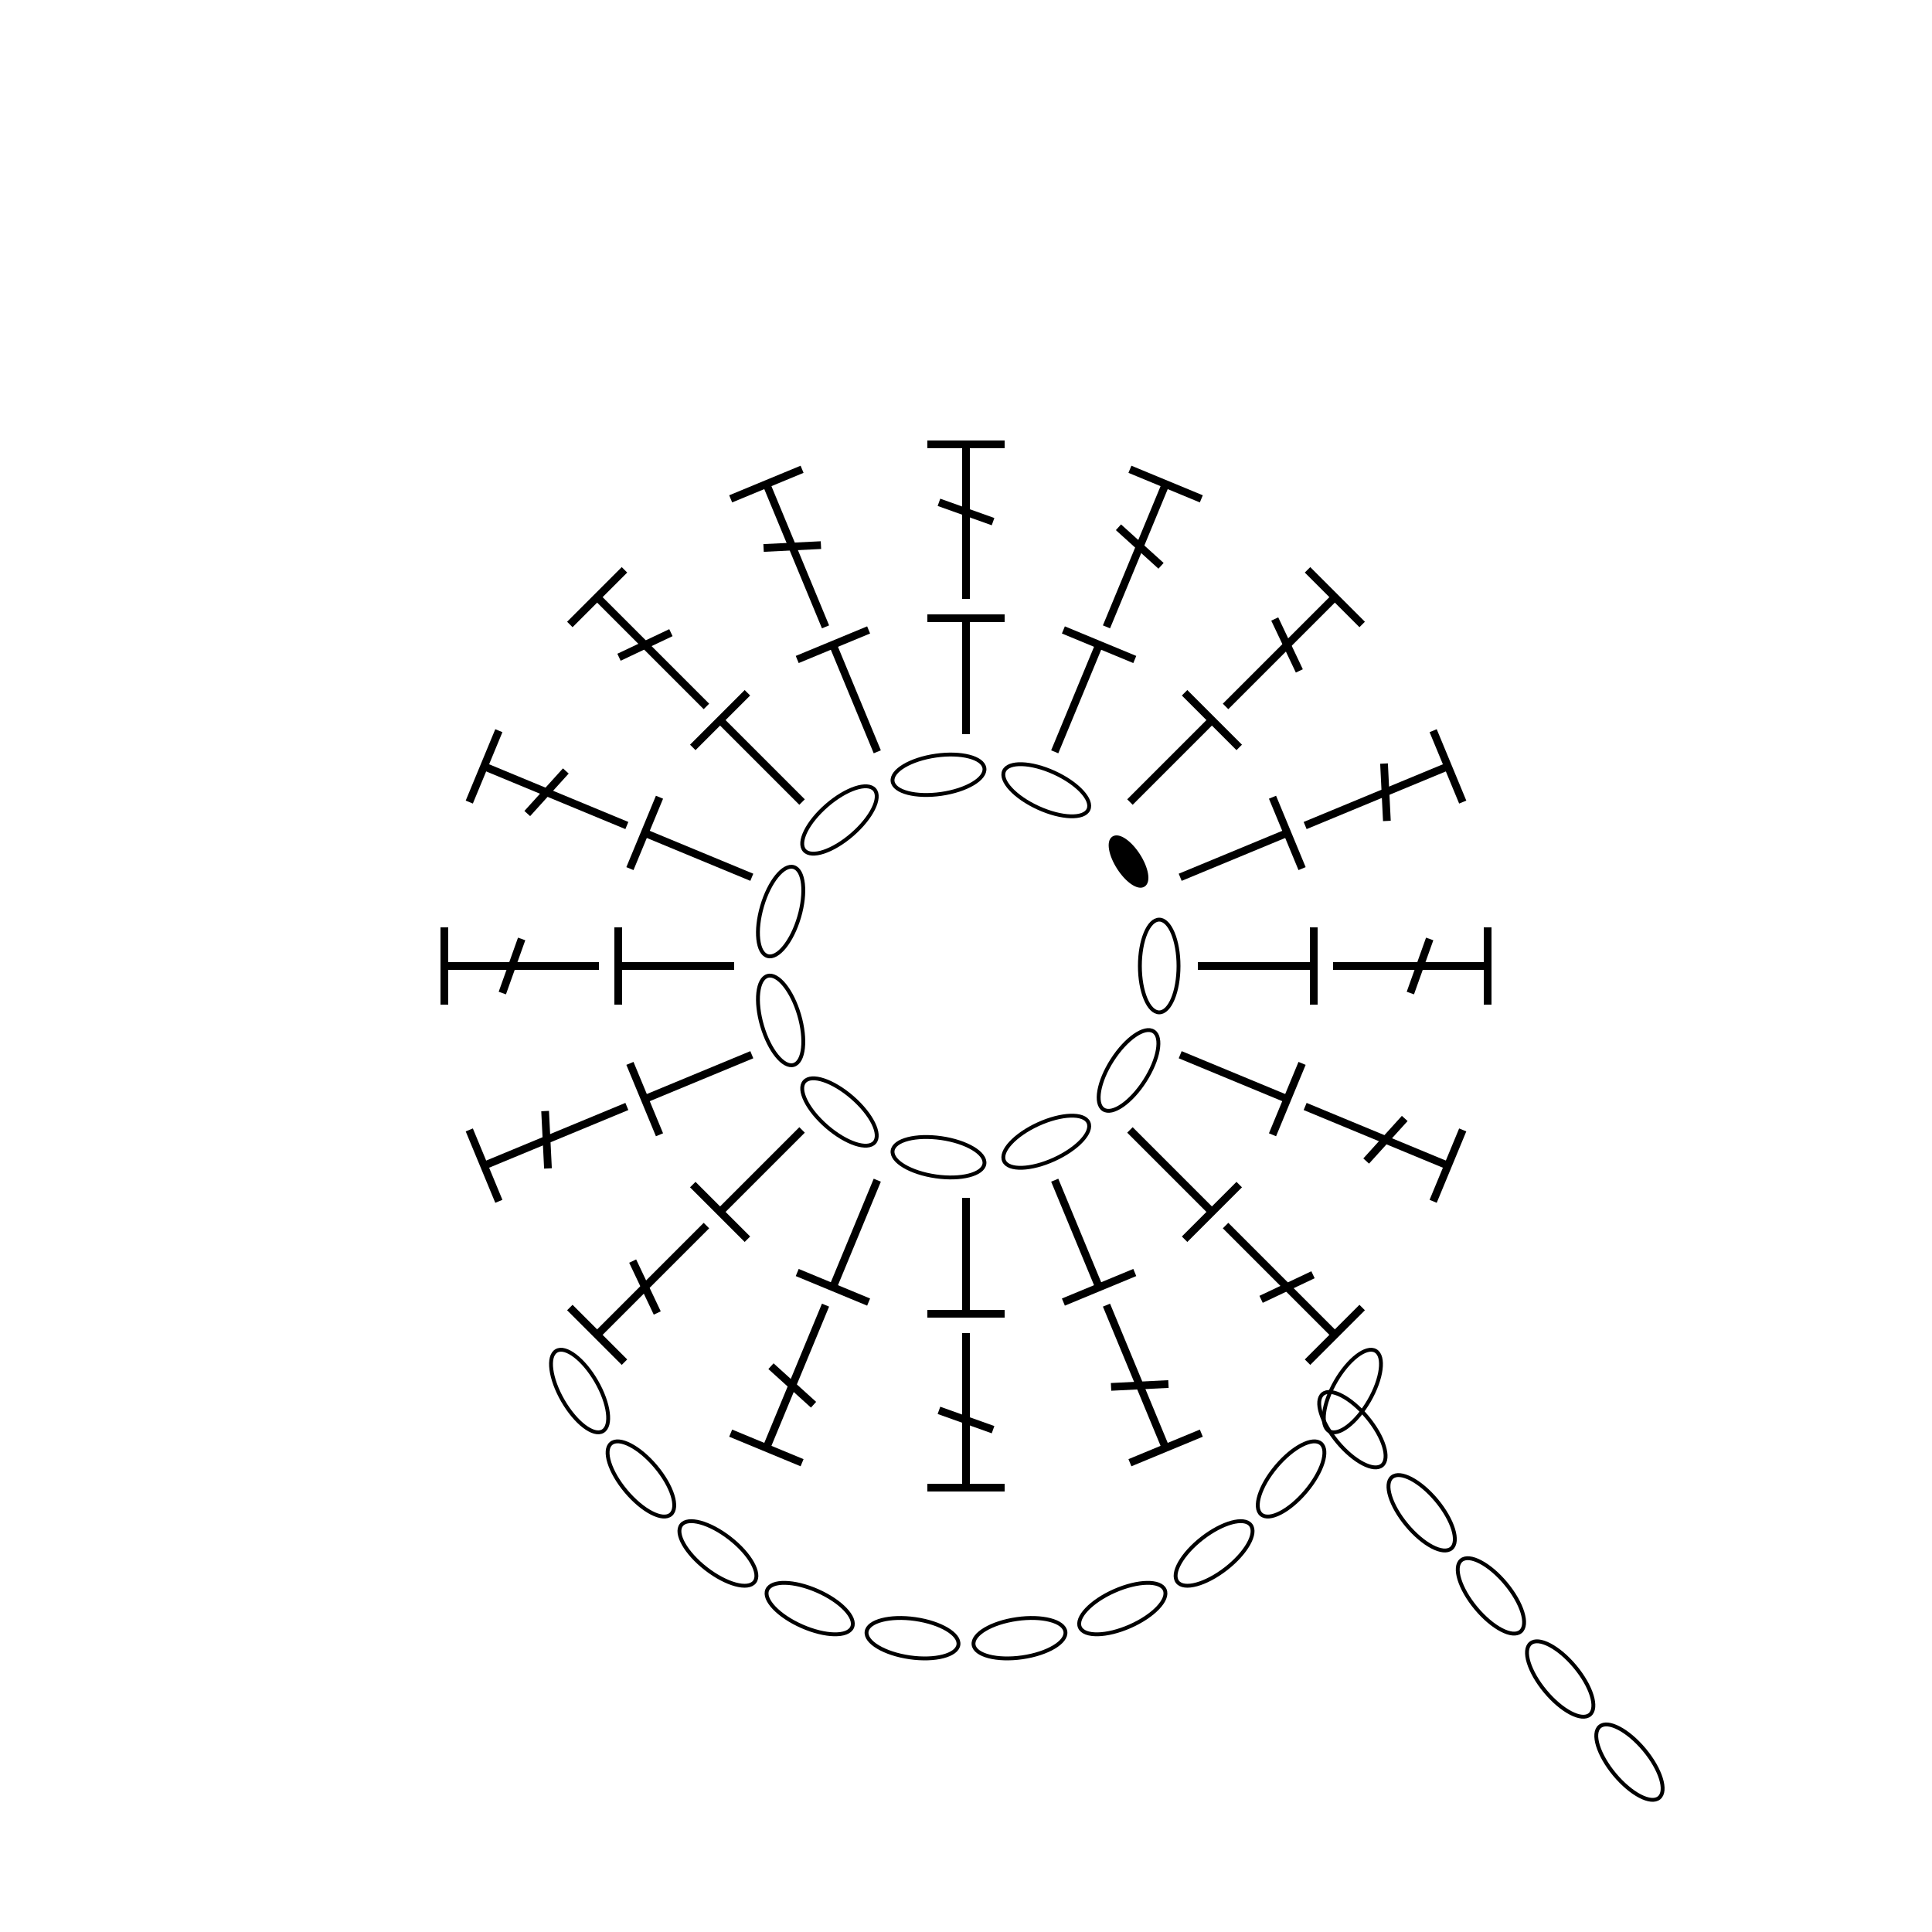
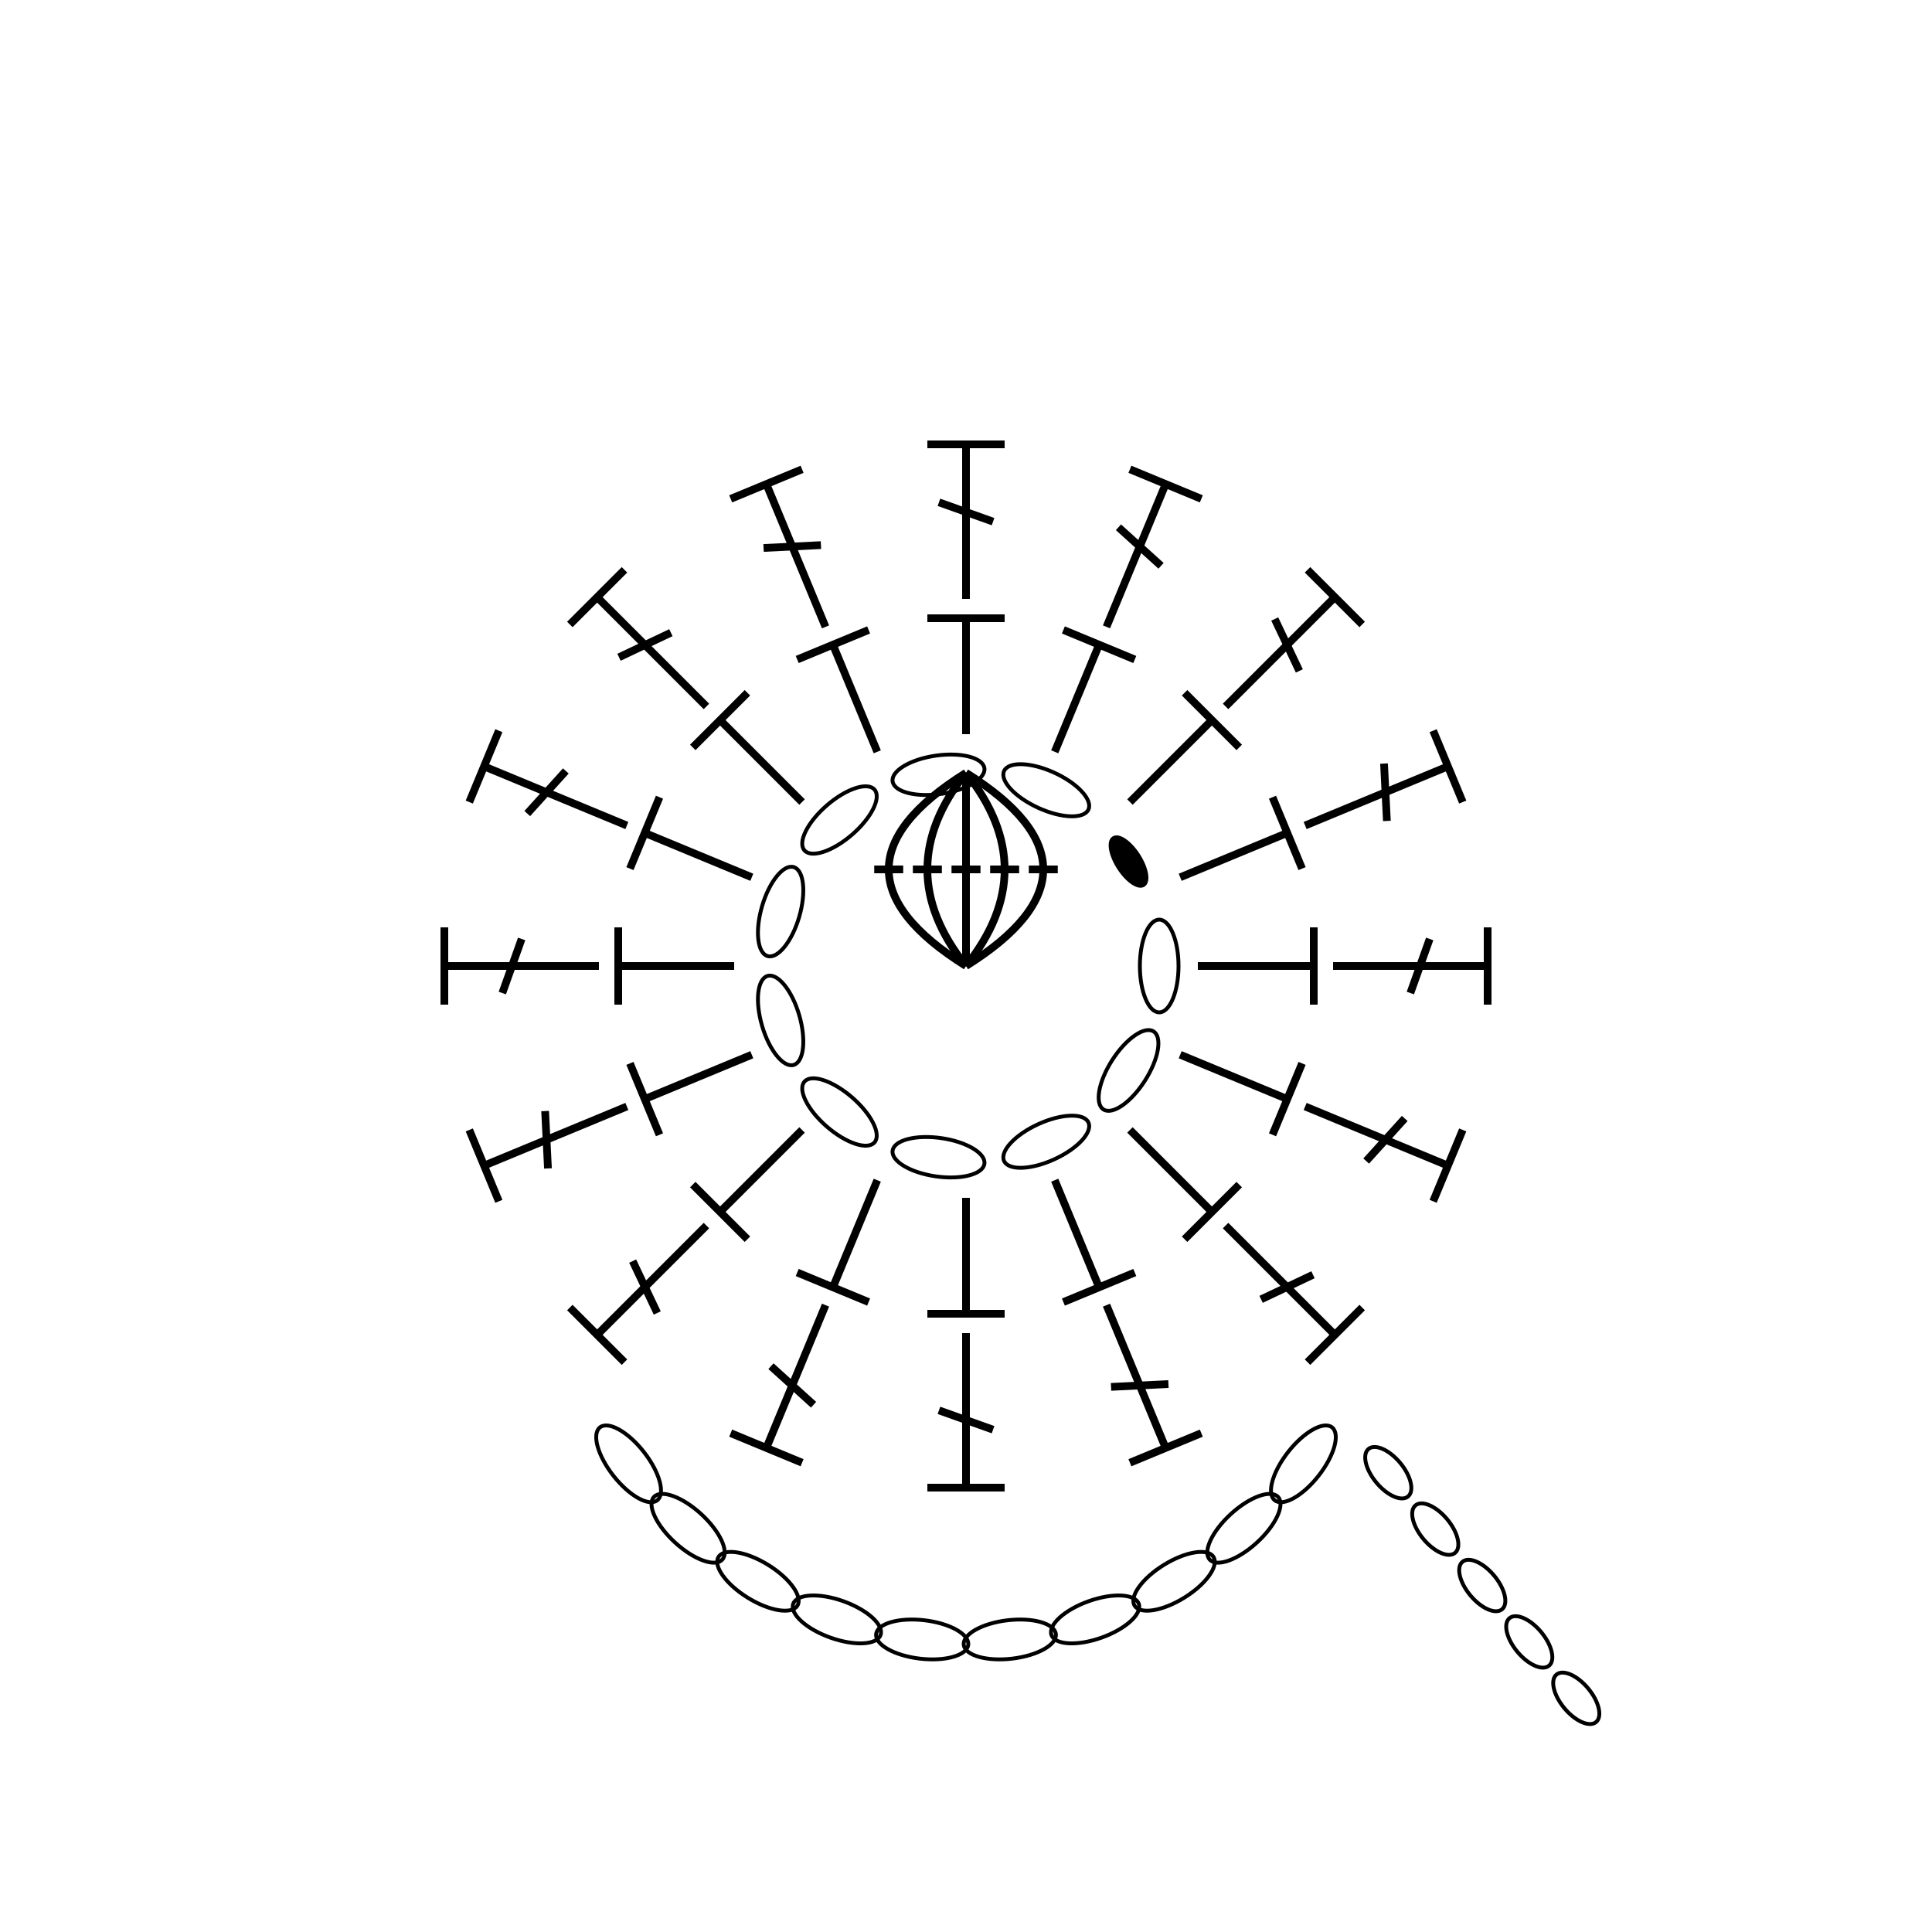
<svg xmlns="http://www.w3.org/2000/svg" xmlns:xlink="http://www.w3.org/1999/xlink" width="500" height="500" viewBox="-250.0 -250.0 500 500">
  <defs>
    <g id="d0">
      <path d="M0,0 L0,-30" stroke-width="2" stroke="black" />
      <path d="M-10,-30 L10,-30" stroke-width="2" stroke="black" />
    </g>
    <g id="d1">
      <path d="M0,0 L0,-40" stroke-width="2" stroke="black" />
      <path d="M-10,-40 L10,-40" stroke-width="2" stroke="black" />
      <path d="M-7,-25 L7,-20" stroke-width="2" stroke="black" />
    </g>
    <g id="d2">
      <ellipse cx="0" cy="0" rx="12" ry="5" stroke="black" fill="none" stroke-width="1" />
    </g>
  </defs>
  <rect x="-250" y="-250" width="500" height="500" fill="white" />
  <use xlink:href="#d0" x="0" y="0" transform="translate(60.0, 0.0) rotate(90.0, 0, 0)" />
  <use xlink:href="#d0" x="0" y="0" transform="translate(55.43277, 22.96101) rotate(112.5, 0, 0)" />
  <use xlink:href="#d0" x="0" y="0" transform="translate(42.42641, 42.42641) rotate(135.0, 0, 0)" />
  <use xlink:href="#d0" x="0" y="0" transform="translate(22.96101, 55.43277) rotate(157.5, 0, 0)" />
  <use xlink:href="#d0" x="0" y="0" transform="translate(3.67394039744206e-15, 60.0) rotate(180.0, 0, 0)" />
  <use xlink:href="#d0" x="0" y="0" transform="translate(-22.96101, 55.43277) rotate(202.5, 0, 0)" />
  <use xlink:href="#d0" x="0" y="0" transform="translate(-42.42641, 42.42641) rotate(225.0, 0, 0)" />
  <use xlink:href="#d0" x="0" y="0" transform="translate(-55.43277, 22.96101) rotate(247.5, 0, 0)" />
  <use xlink:href="#d0" x="0" y="0" transform="translate(-60.0, 7.34788079488412e-15) rotate(270.0, 0, 0)" />
  <use xlink:href="#d0" x="0" y="0" transform="translate(-55.43277, -22.96101) rotate(292.5, 0, 0)" />
  <use xlink:href="#d0" x="0" y="0" transform="translate(-42.42641, -42.42641) rotate(315.0, 0, 0)" />
  <use xlink:href="#d0" x="0" y="0" transform="translate(-22.96101, -55.43277) rotate(337.5, 0, 0)" />
  <use xlink:href="#d0" x="0" y="0" transform="translate(-1.1021821192326178e-14, -60.0) rotate(360.0, 0, 0)" />
  <use xlink:href="#d0" x="0" y="0" transform="translate(22.96101, -55.43277) rotate(382.5, 0, 0)" />
  <use xlink:href="#d0" x="0" y="0" transform="translate(42.42641, -42.42641) rotate(405.0, 0, 0)" />
  <use xlink:href="#d0" x="0" y="0" transform="translate(55.43277, -22.96101) rotate(427.5, 0, 0)" />
  <use xlink:href="#d1" x="0" y="0" transform="translate(95.0, 0.0) rotate(90.0, 0, 0)" />
  <use xlink:href="#d1" x="0" y="0" transform="translate(87.76856, 36.35493) rotate(112.5, 0, 0)" />
  <use xlink:href="#d1" x="0" y="0" transform="translate(67.17514, 67.17514) rotate(135.0, 0, 0)" />
  <use xlink:href="#d1" x="0" y="0" transform="translate(36.35493, 87.76856) rotate(157.5, 0, 0)" />
  <use xlink:href="#d1" x="0" y="0" transform="translate(5.8170722959499274e-15, 95.0) rotate(180.0, 0, 0)" />
  <use xlink:href="#d1" x="0" y="0" transform="translate(-36.35493, 87.76856) rotate(202.5, 0, 0)" />
  <use xlink:href="#d1" x="0" y="0" transform="translate(-67.17514, 67.17514) rotate(225.0, 0, 0)" />
  <use xlink:href="#d1" x="0" y="0" transform="translate(-87.76856, 36.35493) rotate(247.5, 0, 0)" />
  <use xlink:href="#d1" x="0" y="0" transform="translate(-95.0, 1.1634144591899855e-14) rotate(270.0, 0, 0)" />
  <use xlink:href="#d1" x="0" y="0" transform="translate(-87.76856, -36.35493) rotate(292.5, 0, 0)" />
  <use xlink:href="#d1" x="0" y="0" transform="translate(-67.17514, -67.17514) rotate(315.0, 0, 0)" />
  <use xlink:href="#d1" x="0" y="0" transform="translate(-36.35493, -87.76856) rotate(337.5, 0, 0)" />
  <use xlink:href="#d1" x="0" y="0" transform="translate(-1.745121688784978e-14, -95.0) rotate(360.0, 0, 0)" />
  <use xlink:href="#d1" x="0" y="0" transform="translate(36.35493, -87.76856) rotate(382.5, 0, 0)" />
  <use xlink:href="#d1" x="0" y="0" transform="translate(67.17514, -67.17514) rotate(405.0, 0, 0)" />
  <use xlink:href="#d1" x="0" y="0" transform="translate(87.76856, -36.35493) rotate(427.5, 0, 0)" />
-   <use xlink:href="#d2" x="0" y="0" transform="translate(-100.0,110.0) rotate(60)" />
-   <use xlink:href="#d2" x="0" y="0" transform="translate(-84.1313,132.7552) rotate(49.91014)" />
-   <use xlink:href="#d2" x="0" y="0" transform="translate(-64.20491,152.0348) rotate(37.85824)" />
-   <use xlink:href="#d2" x="0" y="0" transform="translate(-40.4513,166.3002) rotate(23.798)" />
-   <use xlink:href="#d2" x="0" y="0" transform="translate(-13.84208,173.9653) rotate(8.140352)" />
-   <use xlink:href="#d2" x="0" y="0" transform="translate(13.84208,173.9653) rotate(-8.140352)" />
-   <use xlink:href="#d2" x="0" y="0" transform="translate(40.4513,166.3002) rotate(-23.798)" />
-   <use xlink:href="#d2" x="0" y="0" transform="translate(64.20491,152.0348) rotate(-37.85824)" />
-   <use xlink:href="#d2" x="0" y="0" transform="translate(84.1313,132.7552) rotate(-49.91014)" />
-   <use xlink:href="#d2" x="0" y="0" transform="translate(100.0,110.0) rotate(-60)" />
+   <use xlink:href="#d2" x="0" y="0" transform="translate(-87.31618,128.8358) rotate(51.88449)" />
+   <use xlink:href="#d2" x="0" y="0" transform="translate(-71.91897,145.518) rotate(42.47802)" />
+   <use xlink:href="#d2" x="0" y="0" transform="translate(-53.84386,159.2402) rotate(31.70474)" />
+   <use xlink:href="#d2" x="0" y="0" transform="translate(-33.41571,169.1051) rotate(19.65475)" />
+   <use xlink:href="#d2" x="0" y="0" transform="translate(-11.33796,174.2907) rotate(6.667689)" />
+   <use xlink:href="#d2" x="0" y="0" transform="translate(11.33796,174.2907) rotate(-6.667689)" />
+   <use xlink:href="#d2" x="0" y="0" transform="translate(33.41571,169.1051) rotate(-19.65475)" />
+   <use xlink:href="#d2" x="0" y="0" transform="translate(53.84386,159.2402) rotate(-31.70474)" />
+   <use xlink:href="#d2" x="0" y="0" transform="translate(71.91897,145.518) rotate(-42.47802)" />
+   <use xlink:href="#d2" x="0" y="0" transform="translate(87.31618,128.8358) rotate(-51.88449)" />
  <ellipse cx="50.0" cy="0.0" rx="12" ry="5" fill="none" stroke="black" transform="rotate(90.0,50.0,0.0)" />
  <ellipse cx="42.063" cy="27.032" rx="12" ry="5" fill="none" stroke="black" transform="rotate(122.7273,42.06268,27.03204)" />
  <ellipse cx="20.771" cy="45.482" rx="12" ry="5" fill="none" stroke="black" transform="rotate(155.4545,20.77075,45.4816)" />
  <ellipse cx="-7.116" cy="49.491" rx="12" ry="5" fill="none" stroke="black" transform="rotate(188.1818,-7.115742,49.49107)" />
  <ellipse cx="-32.743" cy="37.787" rx="12" ry="5" fill="none" stroke="black" transform="rotate(220.9091,-32.74304,37.78748)" />
  <ellipse cx="-47.975" cy="14.087" rx="12" ry="5" fill="none" stroke="black" transform="rotate(253.6364,-47.97465,14.08663)" />
  <ellipse cx="-47.975" cy="-14.087" rx="12" ry="5" fill="none" stroke="black" transform="rotate(286.3636,-47.97465,-14.08663)" />
  <ellipse cx="-32.743" cy="-37.787" rx="12" ry="5" fill="none" stroke="black" transform="rotate(319.0909,-32.74304,-37.78748)" />
  <ellipse cx="-7.116" cy="-49.491" rx="12" ry="5" fill="none" stroke="black" transform="rotate(351.8182,-7.115742,-49.49107)" />
  <ellipse cx="20.771" cy="-45.482" rx="12" ry="5" fill="none" stroke="black" transform="rotate(384.5455,20.77075,-45.4816)" />
  <ellipse cx="42.063" cy="-27.032" rx="7.2" ry="3.0" fill="black" stroke="black" transform="rotate(417.2727,42.06268,-27.03204)" />
-   <ellipse cx="100.0" cy="120.0" rx="12" ry="5" fill="none" stroke="black" transform="rotate(50.19443,100.0,120.0)" />
-   <ellipse cx="117.925" cy="141.51" rx="12" ry="5" fill="none" stroke="black" transform="rotate(50.19443,117.9252,141.5102)" />
-   <ellipse cx="135.85" cy="163.02" rx="12" ry="5" fill="none" stroke="black" transform="rotate(50.19443,135.8503,163.0204)" />
-   <ellipse cx="153.775" cy="184.531" rx="12" ry="5" fill="none" stroke="black" transform="rotate(50.19443,153.7755,184.5306)" />
-   <ellipse cx="171.701" cy="206.041" rx="12" ry="5" fill="none" stroke="black" transform="rotate(50.19443,171.7007,206.0408)" />
+   <ellipse cx="109.283" cy="131.139" rx="8" ry="4" fill="none" stroke="black" transform="rotate(50.19443,109.2827,131.1392)" />
+   <ellipse cx="121.446" cy="145.735" rx="8" ry="4" fill="none" stroke="black" transform="rotate(50.19443,121.4462,145.7354)" />
+   <ellipse cx="133.61" cy="160.332" rx="8" ry="4" fill="none" stroke="black" transform="rotate(50.19443,133.6097,160.3316)" />
+   <ellipse cx="145.773" cy="174.928" rx="8" ry="4" fill="none" stroke="black" transform="rotate(50.19443,145.7732,174.9278)" />
+   <ellipse cx="157.937" cy="189.524" rx="8" ry="4" fill="none" stroke="black" transform="rotate(50.19443,157.9367,189.524)" />
+   <path d="M0,0 Q-40.0,-25.0,0,-50" stroke="black" fill="none" stroke-width="2" />
+   <path d="M-23.75,-25.0 L-16.25,-25.0" stroke="black" fill="none" stroke-width="2" />
+   <path d="M0,0 Q-20.0,-25.0,0,-50" stroke="black" fill="none" stroke-width="2" />
+   <path d="M-13.75,-25.0 L-6.25,-25.0" stroke="black" fill="none" stroke-width="2" />
+   <path d="M0,0 Q0.0,-25.0,0,-50" stroke="black" fill="none" stroke-width="2" />
+   <path d="M-3.75,-25.0 L3.75,-25.0" stroke="black" fill="none" stroke-width="2" />
+   <path d="M0,0 Q20.0,-25.0,0,-50" stroke="black" fill="none" stroke-width="2" />
+   <path d="M6.25,-25.0 L13.75,-25.0" stroke="black" fill="none" stroke-width="2" />
+   <path d="M0,0 Q40.0,-25.0,0,-50" stroke="black" fill="none" stroke-width="2" />
+   <path d="M16.25,-25.0 L23.75,-25.0" stroke="black" fill="none" stroke-width="2" />
</svg>
